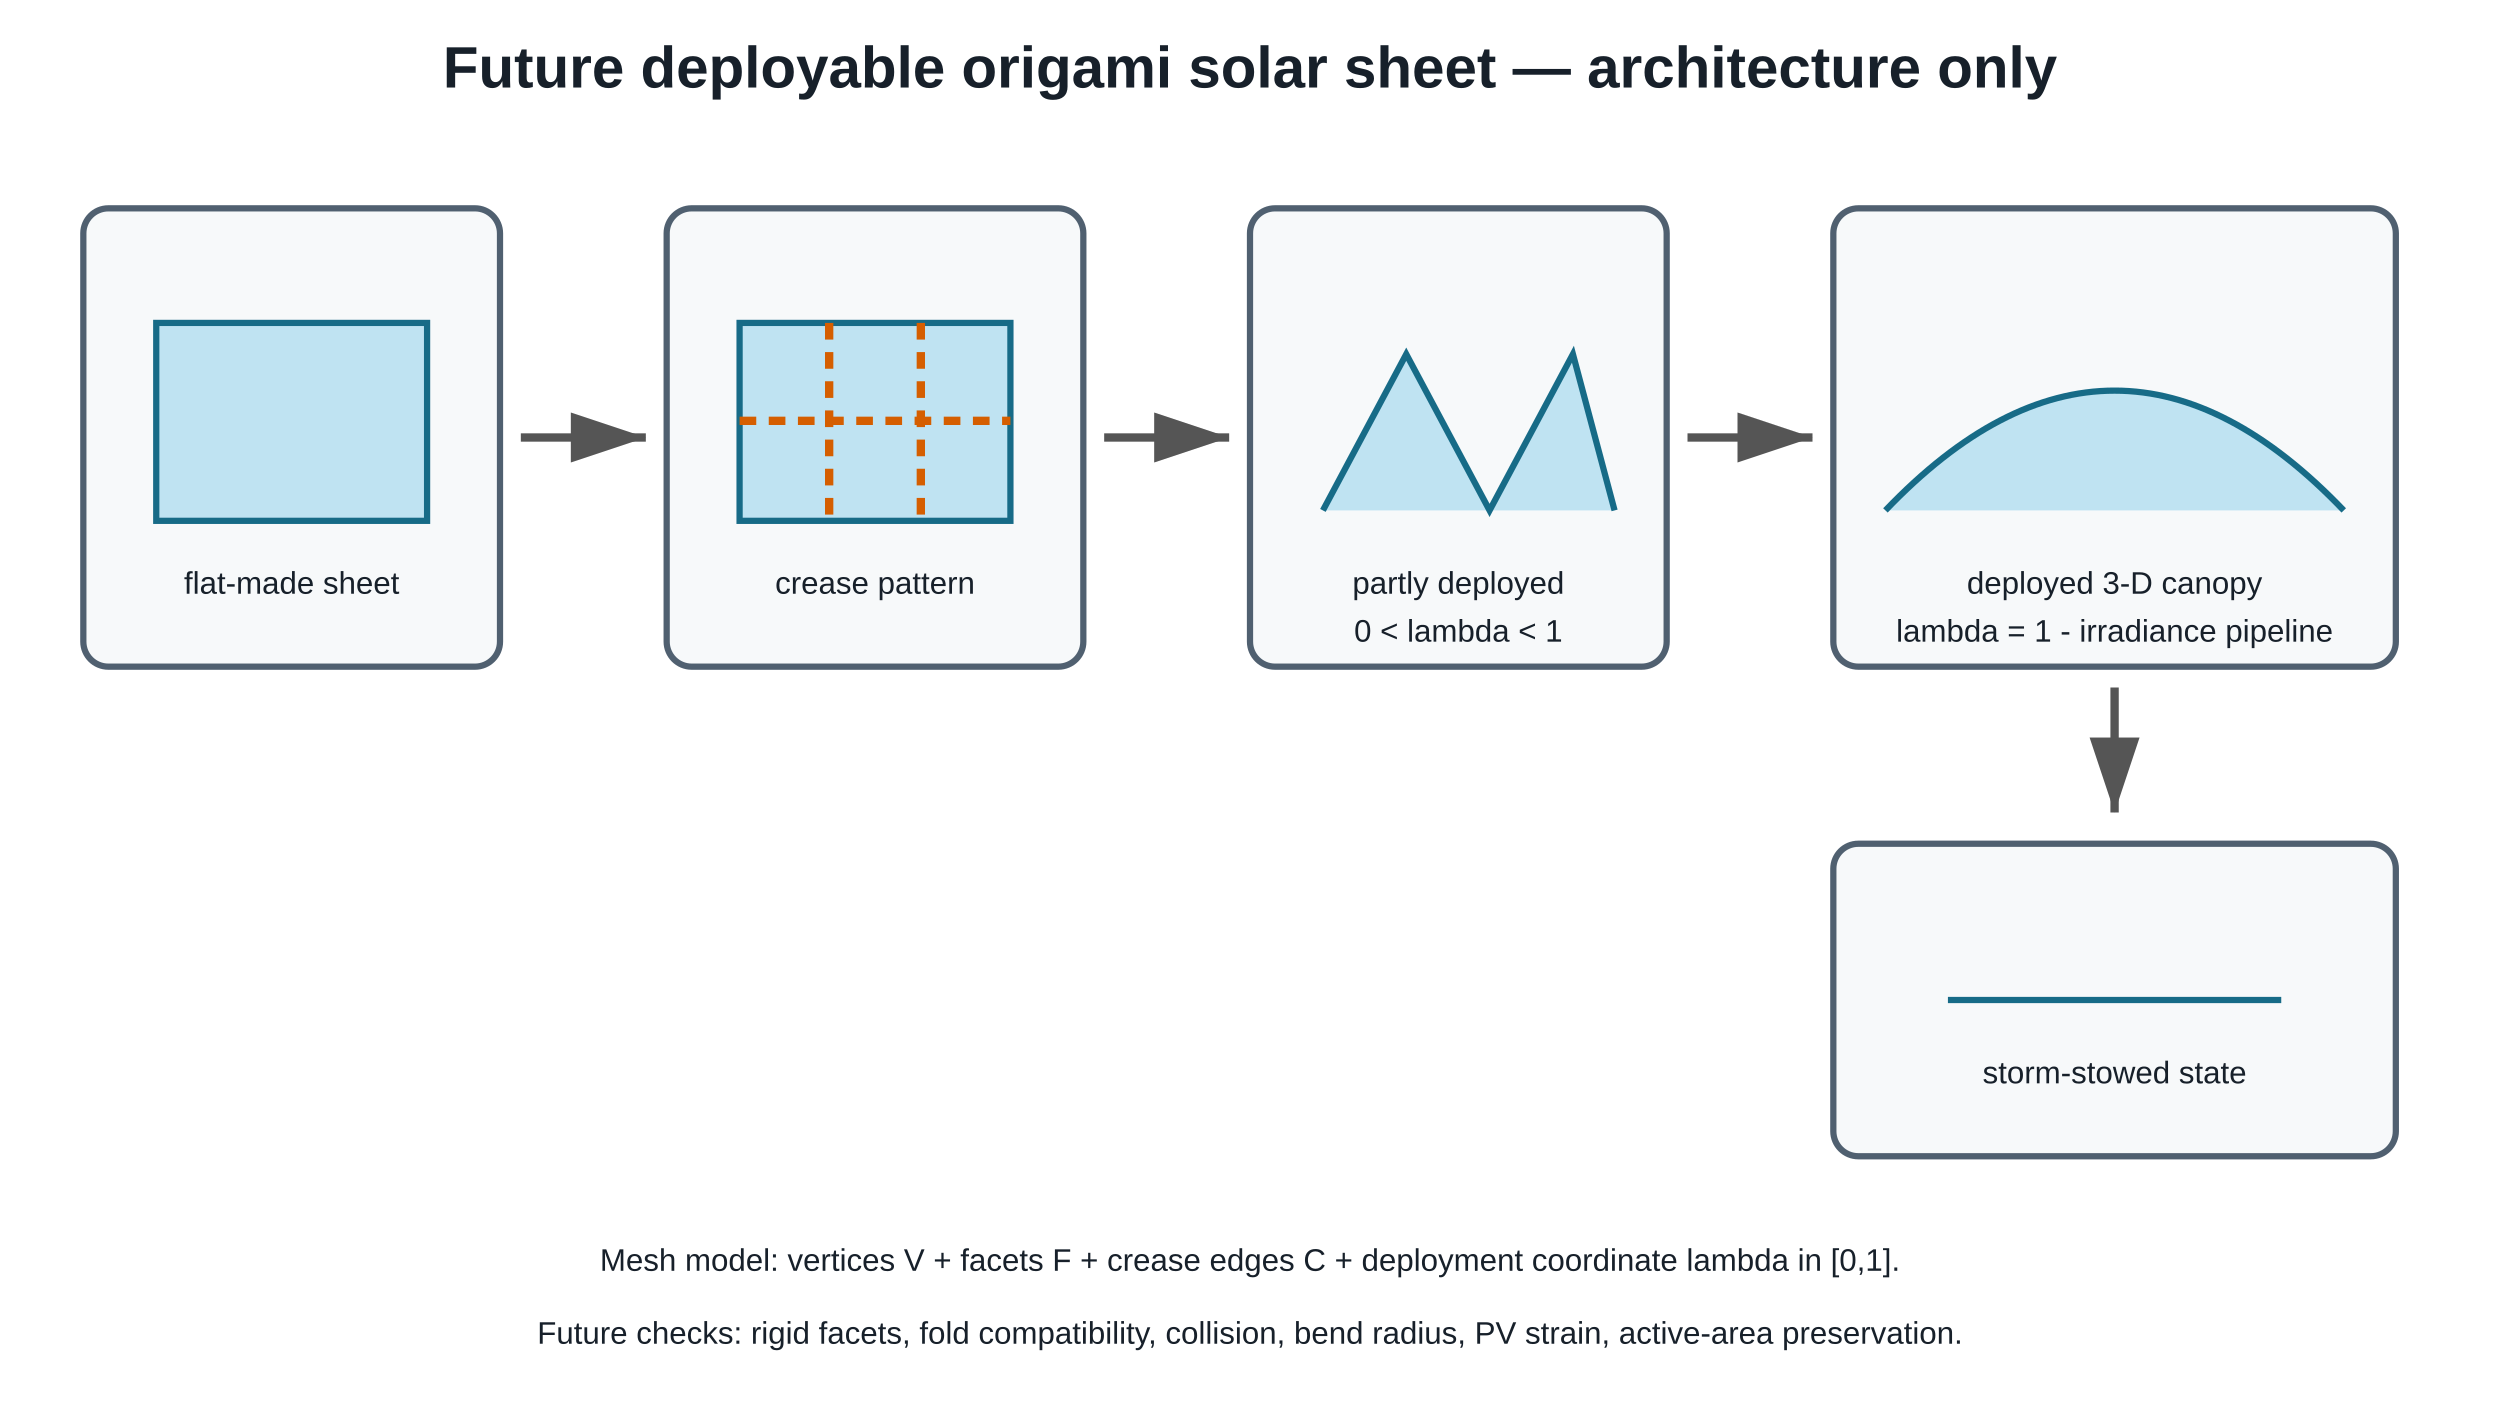
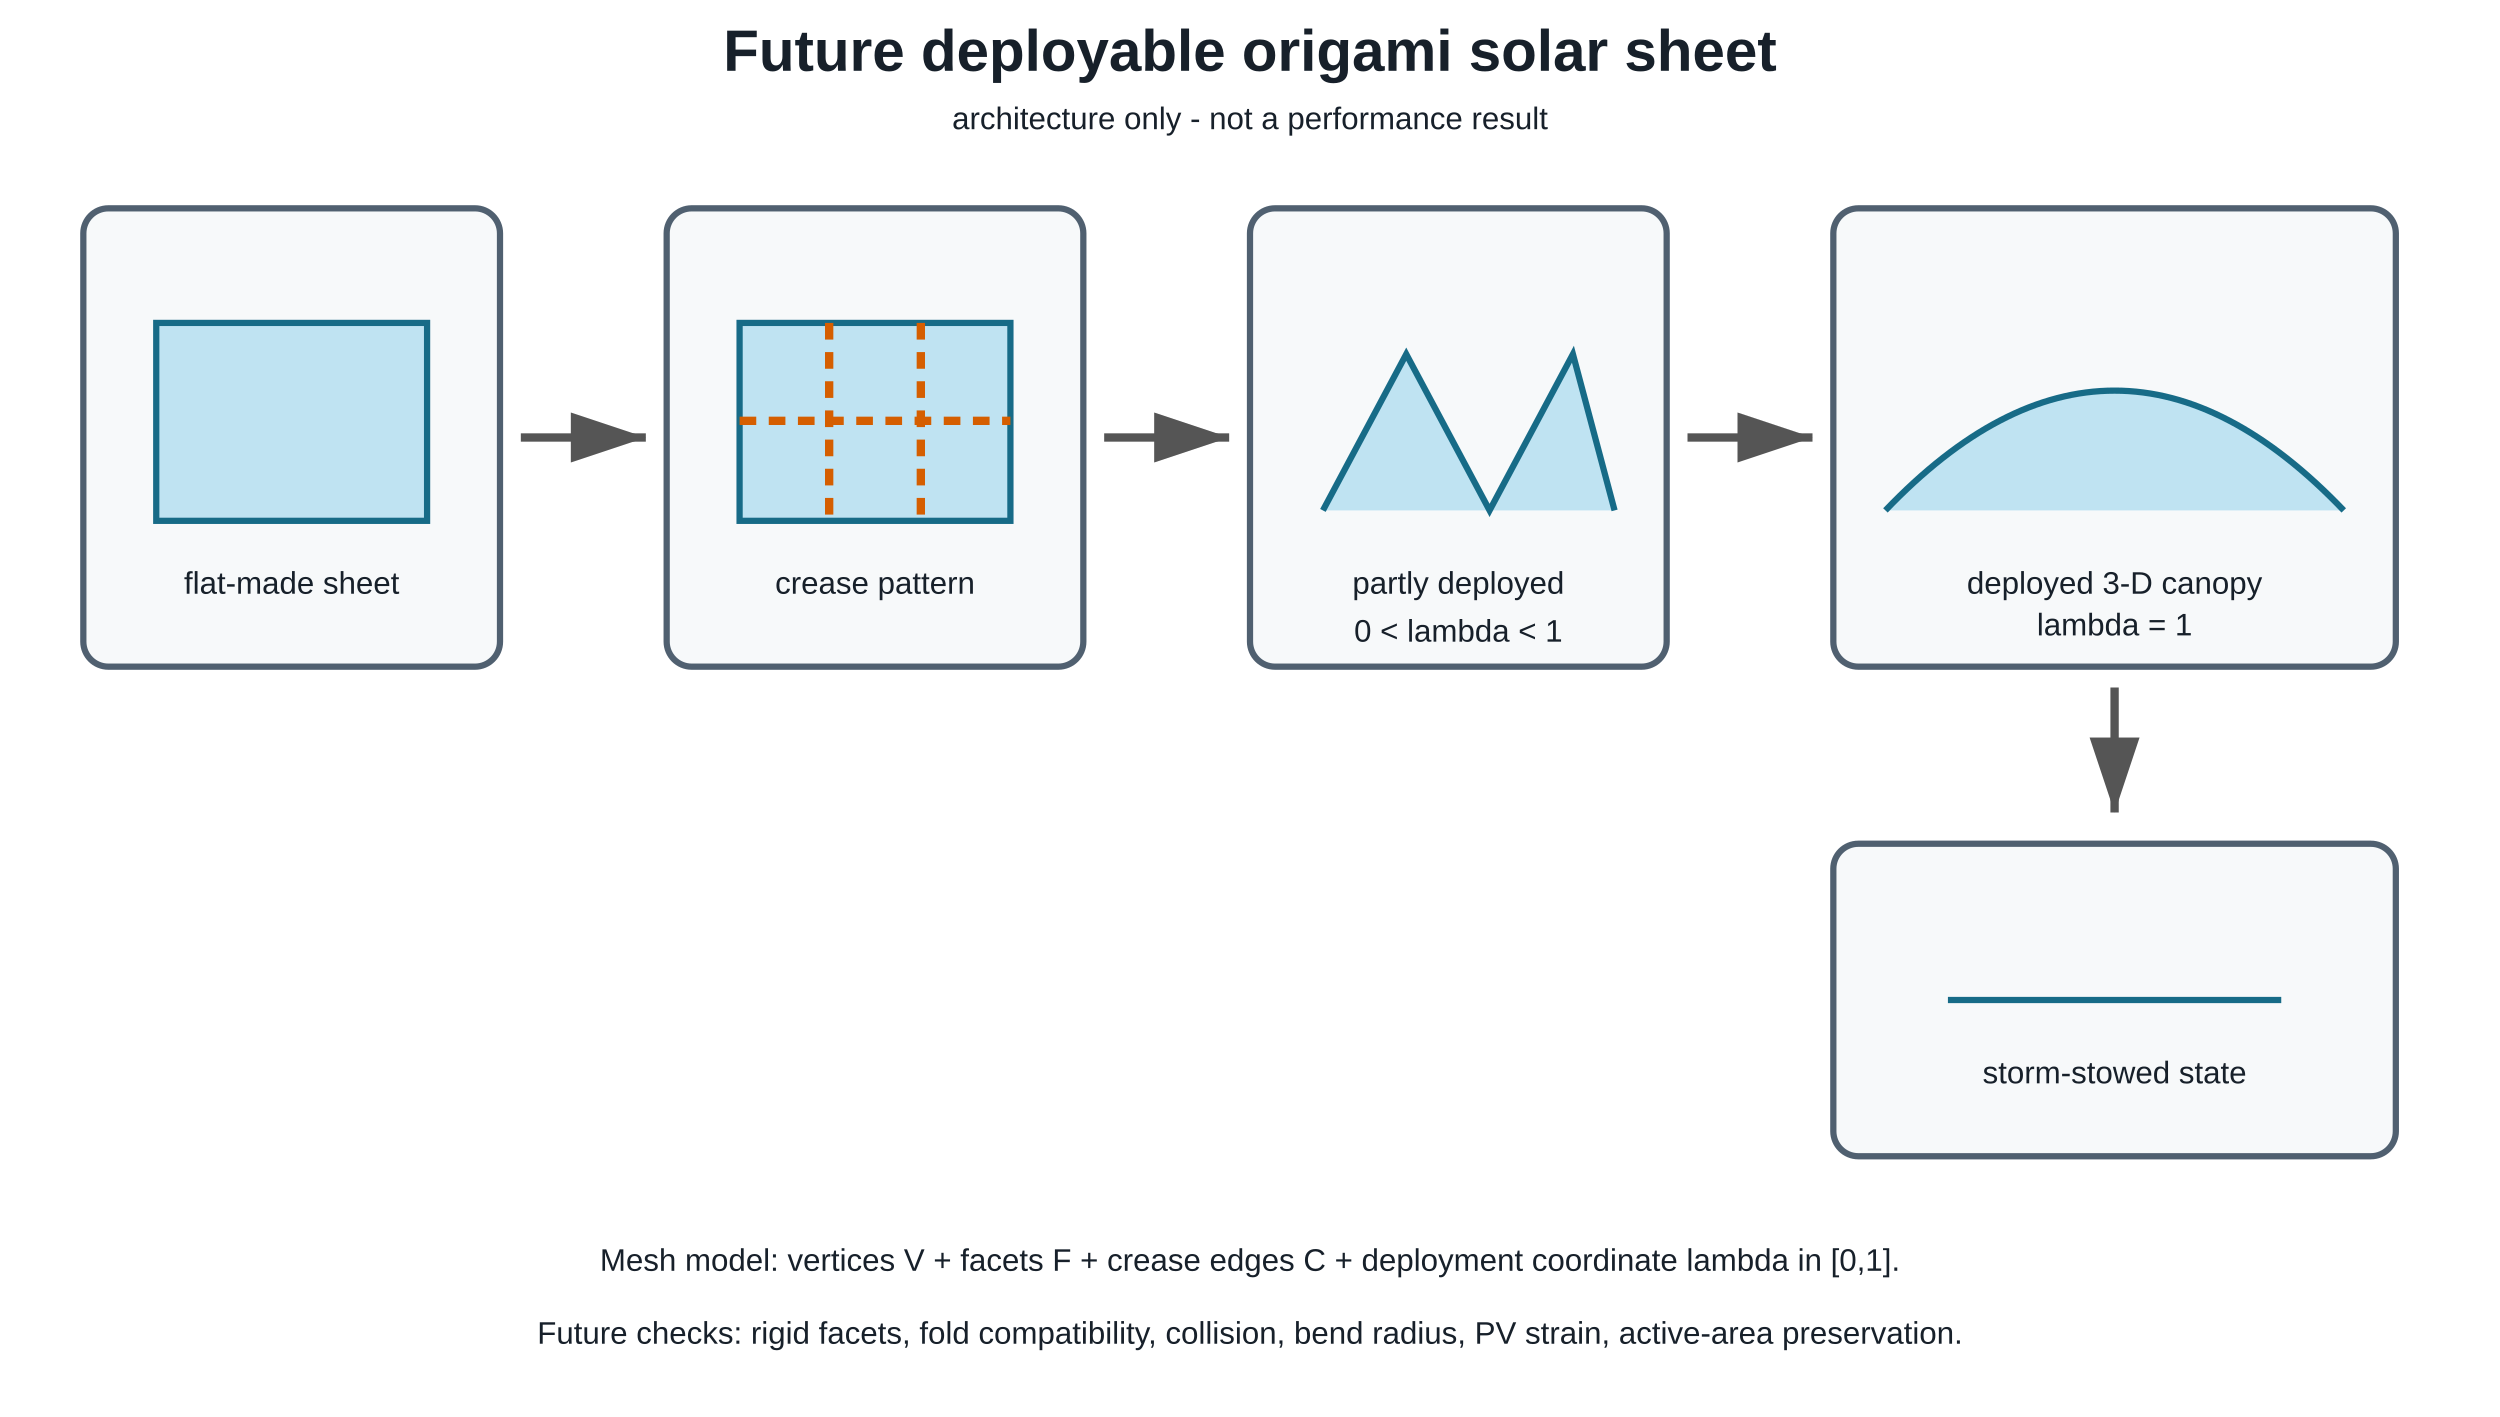
<svg xmlns="http://www.w3.org/2000/svg" width="1200" height="680">
  <style>text{font-family:Arial,sans-serif;fill:#17202a}.h{font-size:28px;font-weight:700}.t{font-size:15px}.b{fill:#f7f9fa;stroke:#506070;stroke-width:3}.p{fill:#bfe3f2;stroke:#176b87;stroke-width:3}.c{stroke:#d55e00;stroke-width:4;stroke-dasharray:8 6}.a{stroke:#555;stroke-width:4;marker-end:url(#m)}</style>
  <defs>
    <marker id="m" markerWidth="10" markerHeight="10" refX="9" refY="3" orient="auto">
      <path d="M0,0 L0,6 L9,3 z" fill="#555" />
    </marker>
  </defs>
-   <text x="600" y="42" text-anchor="middle" class="h">Future deployable origami solar sheet — architecture only</text>
+   <text x="600" y="34" text-anchor="middle" class="h">Future deployable origami solar sheet</text>
+   <text x="600" y="62" text-anchor="middle" class="t">architecture only - not a performance result</text>
  <g transform="translate(40 100)">
    <rect width="200" height="220" rx="12" class="b" />
    <rect x="35" y="55" width="130" height="95" class="p" />
    <text x="100" y="185" text-anchor="middle" class="t">flat-made sheet</text>
  </g>
  <line x1="250" y1="210" x2="310" y2="210" class="a" />
  <g transform="translate(320 100)">
    <rect width="200" height="220" rx="12" class="b" />
    <rect x="35" y="55" width="130" height="95" class="p" />
    <path d="M35 102 H165 M78 55 V150 M122 55 V150" class="c" />
    <text x="100" y="185" text-anchor="middle" class="t">crease pattern</text>
  </g>
  <line x1="530" y1="210" x2="590" y2="210" class="a" />
  <g transform="translate(600 100)">
    <rect width="200" height="220" rx="12" class="b" />
    <path d="M35 145 L75 70 L115 145 L155 70 L175 145" class="p" />
    <text x="100" y="185" text-anchor="middle" class="t">partly deployed</text>
    <text x="100" y="208" text-anchor="middle" class="t">0 &lt; lambda &lt; 1</text>
  </g>
  <line x1="810" y1="210" x2="870" y2="210" class="a" />
  <g transform="translate(880 100)">
    <rect width="270" height="220" rx="12" class="b" />
    <path d="M25 145 Q135 30 245 145" class="p" />
    <text x="135" y="185" text-anchor="middle" class="t">deployed 3-D canopy</text>
-     <text x="135" y="208" text-anchor="middle" class="t">lambda = 1 - irradiance pipeline</text>
+     <text x="135" y="205" text-anchor="middle" class="t">lambda = 1</text>
  </g>
  <line x1="1015" y1="330" x2="1015" y2="390" class="a" />
  <g transform="translate(880 405)">
    <rect width="270" height="150" rx="12" class="b" />
    <path d="M55 75 H215" class="p" />
    <text x="135" y="115" text-anchor="middle" class="t">storm-stowed state</text>
  </g>
  <text x="600" y="610" text-anchor="middle" class="t">Mesh model: vertices V + facets F + crease edges C + deployment coordinate lambda in [0,1].</text>
  <text x="600" y="645" text-anchor="middle" class="t">Future checks: rigid facets, fold compatibility, collision, bend radius, PV strain, active-area preservation.</text>
</svg>
